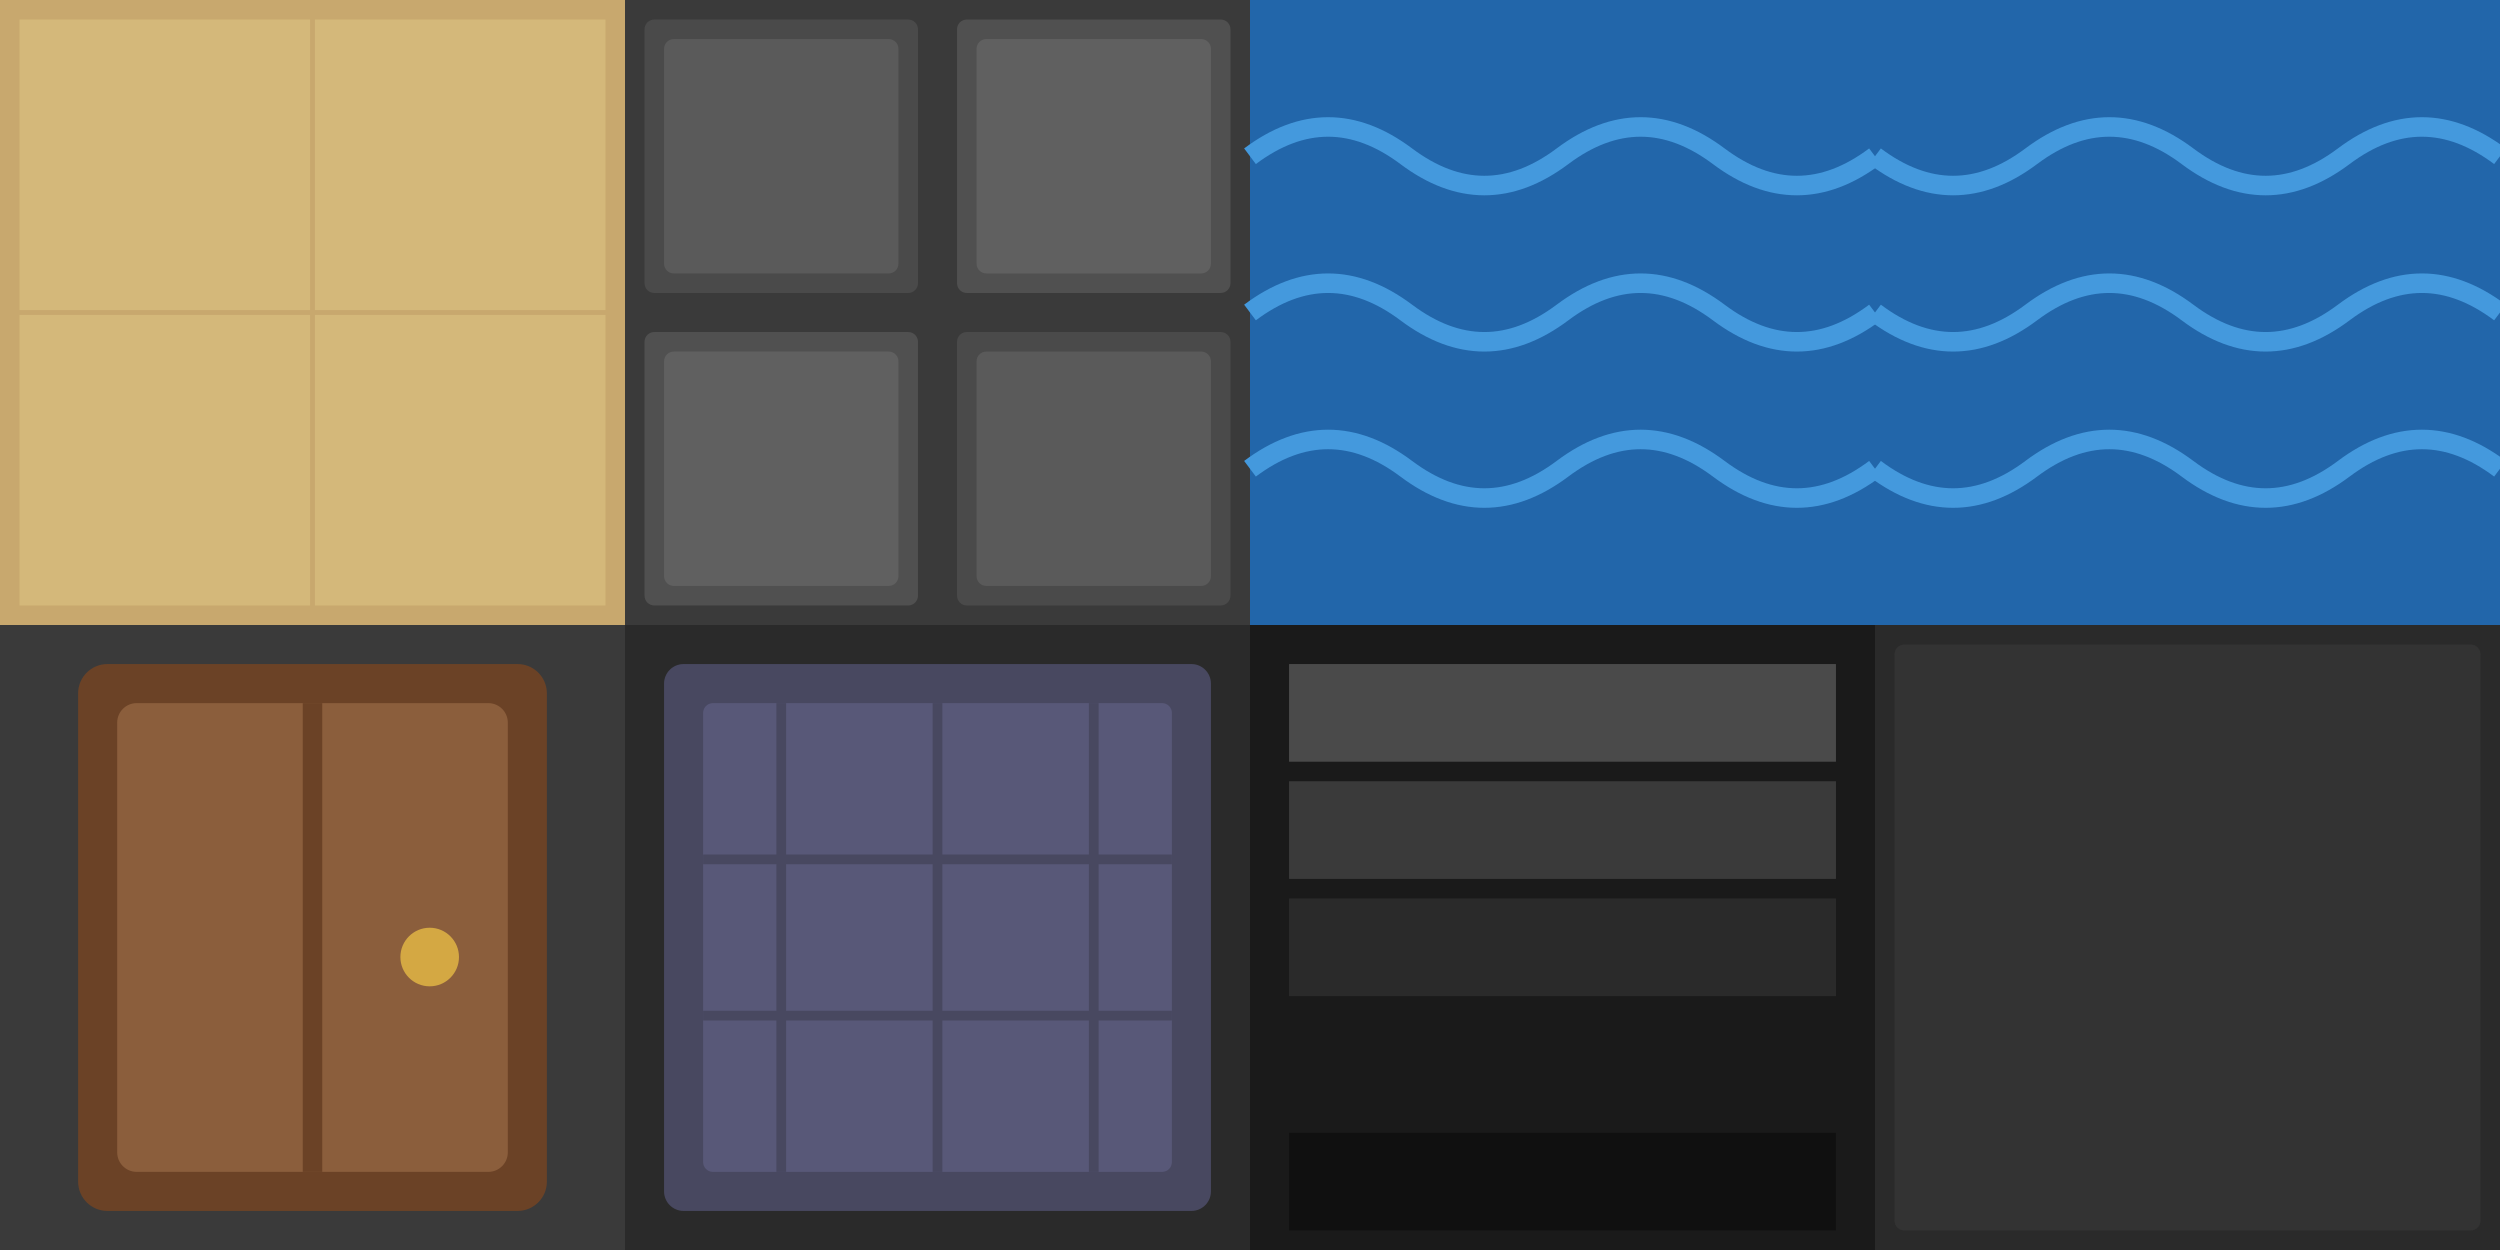
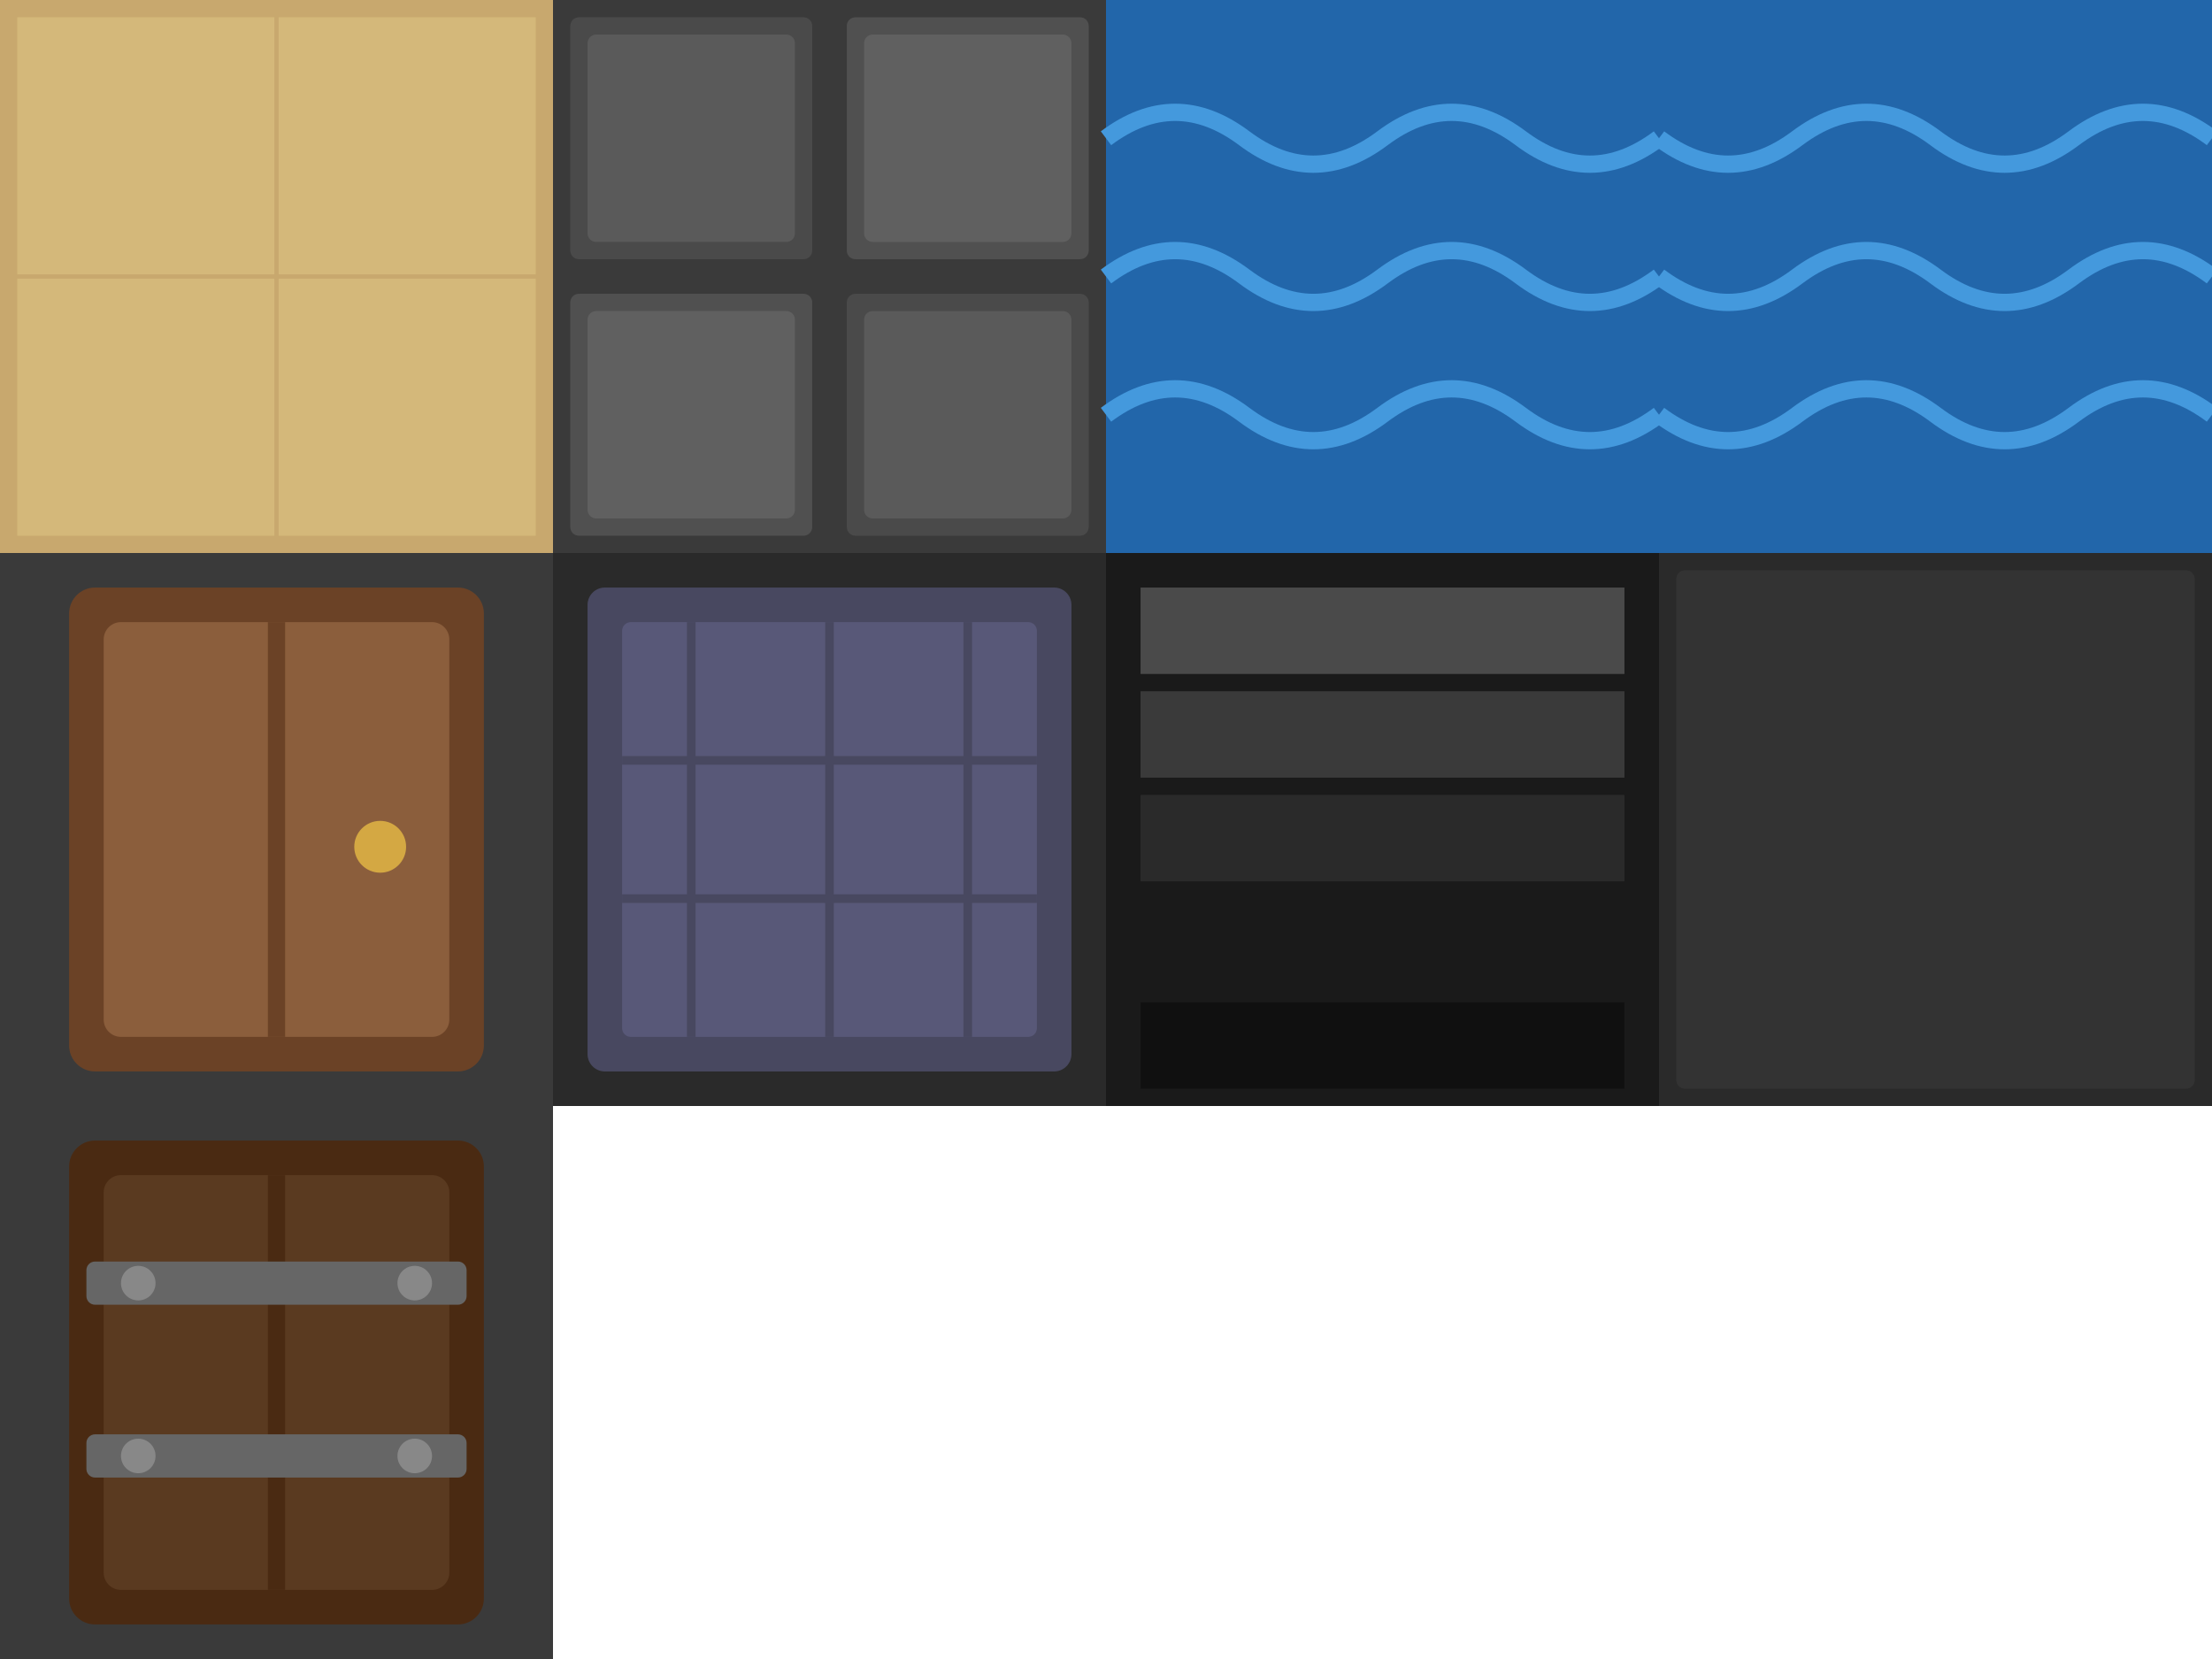
- <svg xmlns="http://www.w3.org/2000/svg" width="256" height="128" viewBox="0 0 256 128">
+ <svg xmlns="http://www.w3.org/2000/svg" width="256" height="192" viewBox="0 0 256 192">
  <g transform="translate(0,0)">
    <rect width="64" height="64" fill="#c8a86e" />
    <rect x="2" y="2" width="60" height="60" fill="#d4b87a" />
    <line x1="32" y1="0" x2="32" y2="64" stroke="#c8a86e" stroke-width="0.5" />
    <line x1="0" y1="32" x2="64" y2="32" stroke="#c8a86e" stroke-width="0.5" />
  </g>
  <g transform="translate(64,0)">
    <rect width="64" height="64" fill="#3a3a3a" />
    <rect x="2" y="2" width="28" height="28" fill="#4a4a4a" rx="1" />
    <rect x="34" y="2" width="28" height="28" fill="#505050" rx="1" />
    <rect x="2" y="34" width="28" height="28" fill="#505050" rx="1" />
    <rect x="34" y="34" width="28" height="28" fill="#4a4a4a" rx="1" />
    <rect x="4" y="4" width="24" height="24" fill="#5a5a5a" rx="1" />
    <rect x="36" y="4" width="24" height="24" fill="#606060" rx="1" />
    <rect x="4" y="36" width="24" height="24" fill="#606060" rx="1" />
    <rect x="36" y="36" width="24" height="24" fill="#5a5a5a" rx="1" />
  </g>
  <g transform="translate(128,0)">
    <rect width="64" height="64" fill="#2266aa" />
    <path d="M0,16 Q8,10 16,16 Q24,22 32,16 Q40,10 48,16 Q56,22 64,16" fill="none" stroke="#4499dd" stroke-width="2" />
    <path d="M0,32 Q8,26 16,32 Q24,38 32,32 Q40,26 48,32 Q56,38 64,32" fill="none" stroke="#4499dd" stroke-width="2" />
    <path d="M0,48 Q8,42 16,48 Q24,54 32,48 Q40,42 48,48 Q56,54 64,48" fill="none" stroke="#4499dd" stroke-width="2" />
  </g>
  <g transform="translate(192,0)">
    <rect width="64" height="64" fill="#2266aa" />
    <path d="M0,16 Q8,22 16,16 Q24,10 32,16 Q40,22 48,16 Q56,10 64,16" fill="none" stroke="#4499dd" stroke-width="2" />
    <path d="M0,32 Q8,38 16,32 Q24,26 32,32 Q40,38 48,32 Q56,26 64,32" fill="none" stroke="#4499dd" stroke-width="2" />
    <path d="M0,48 Q8,54 16,48 Q24,42 32,48 Q40,54 48,48 Q56,42 64,48" fill="none" stroke="#4499dd" stroke-width="2" />
  </g>
  <g transform="translate(0,64)">
    <rect width="64" height="64" fill="#3a3a3a" />
    <rect x="8" y="4" width="48" height="56" fill="#6b4226" rx="3" />
    <rect x="12" y="8" width="40" height="48" fill="#8b5e3c" rx="2" />
    <circle cx="44" cy="34" r="3" fill="#d4a843" />
    <line x1="32" y1="8" x2="32" y2="56" stroke="#6b4226" stroke-width="2" />
  </g>
  <g transform="translate(64,64)">
    <rect width="64" height="64" fill="#2a2a2a" />
    <rect x="4" y="4" width="56" height="56" fill="#484860" rx="2" />
    <rect x="8" y="8" width="48" height="48" fill="#585878" rx="1" />
    <line x1="16" y1="8" x2="16" y2="56" stroke="#484860" stroke-width="1" />
    <line x1="32" y1="8" x2="32" y2="56" stroke="#484860" stroke-width="1" />
    <line x1="48" y1="8" x2="48" y2="56" stroke="#484860" stroke-width="1" />
    <line x1="8" y1="24" x2="56" y2="24" stroke="#484860" stroke-width="1" />
    <line x1="8" y1="40" x2="56" y2="40" stroke="#484860" stroke-width="1" />
  </g>
  <g transform="translate(128,64)">
    <rect width="64" height="64" fill="#1a1a1a" />
    <rect x="4" y="4" width="56" height="10" fill="#4a4a4a" />
    <rect x="4" y="16" width="56" height="10" fill="#3a3a3a" />
    <rect x="4" y="28" width="56" height="10" fill="#2a2a2a" />
    <rect x="4" y="40" width="56" height="10" fill="#1a1a1a" />
    <rect x="4" y="52" width="56" height="10" fill="#101010" />
  </g>
  <g transform="translate(192,64)">
    <rect width="64" height="64" fill="#2a2a2a" />
    <rect x="2" y="2" width="60" height="60" fill="#333333" rx="1" />
  </g>
+   <g transform="translate(0,128)">
+     <rect width="64" height="64" fill="#3a3a3a" />
+     <rect x="8" y="4" width="48" height="56" fill="#4a2a12" rx="3" />
+     <rect x="12" y="8" width="40" height="48" fill="#5a3a20" rx="2" />
+     <line x1="32" y1="8" x2="32" y2="56" stroke="#4a2a12" stroke-width="2" />
+     <rect x="10" y="18" width="44" height="5" fill="#666666" rx="1" />
+     <rect x="10" y="38" width="44" height="5" fill="#666666" rx="1" />
+     <circle cx="16" cy="20.5" r="2" fill="#888888" />
+     <circle cx="48" cy="20.5" r="2" fill="#888888" />
+     <circle cx="16" cy="40.5" r="2" fill="#888888" />
+     <circle cx="48" cy="40.5" r="2" fill="#888888" />
+   </g>
</svg>
